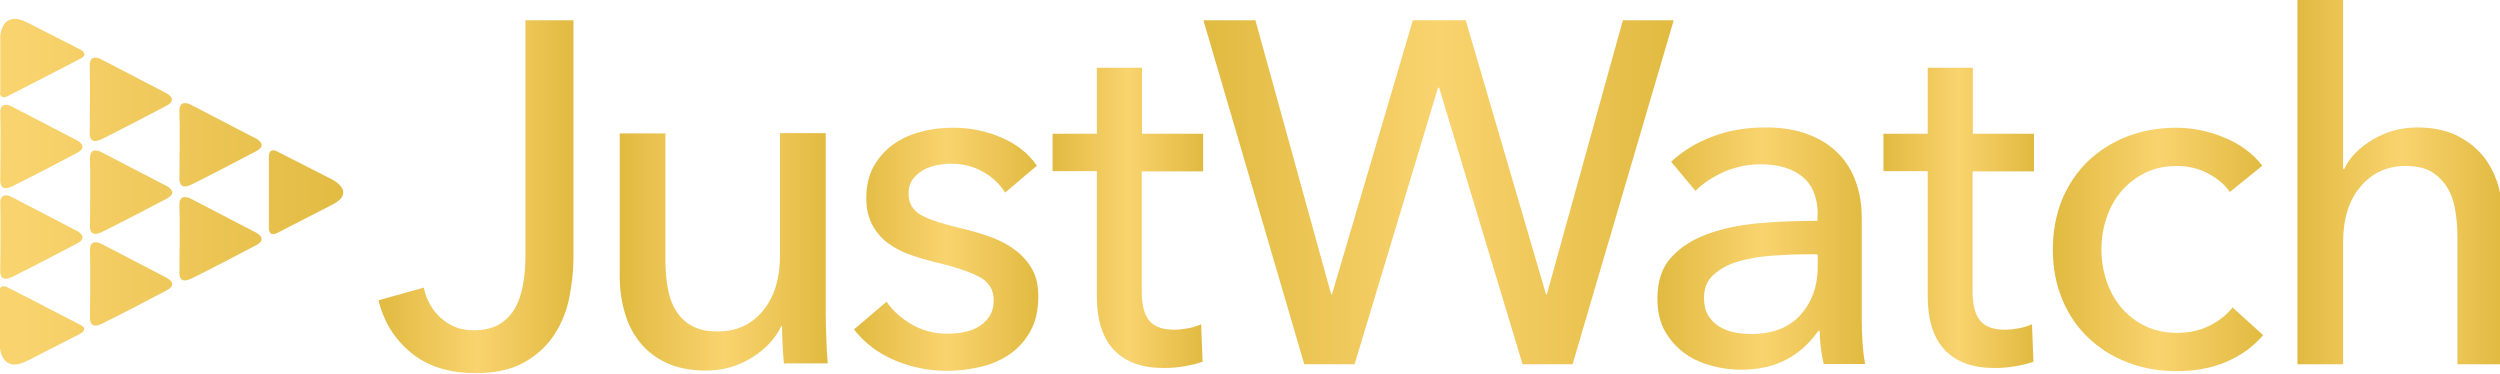
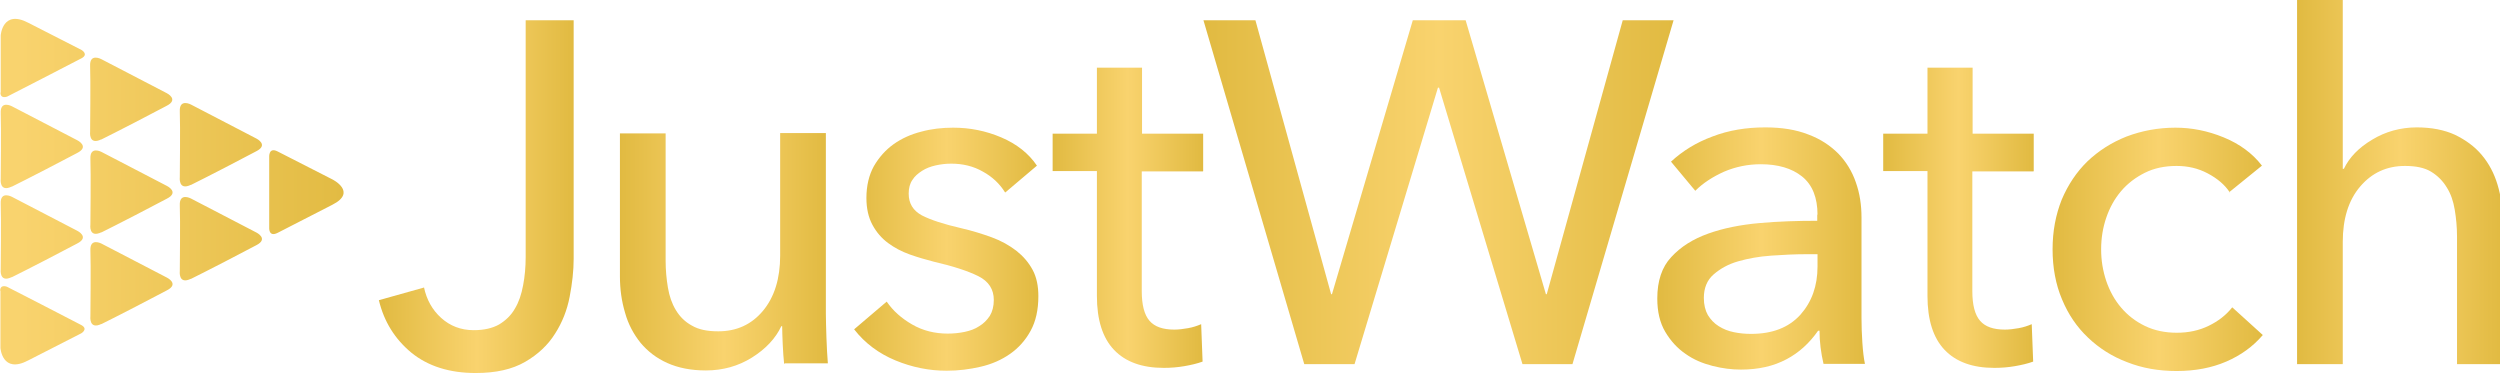
- <svg xmlns="http://www.w3.org/2000/svg" xmlns:xlink="http://www.w3.org/1999/xlink" xml:space="preserve" width="8.75in" height="1.306in" version="1.1" style="shape-rendering:geometricPrecision; text-rendering:geometricPrecision; image-rendering:optimizeQuality; fill-rule:evenodd; clip-rule:evenodd" viewBox="0 0 8750 1306">
+ <svg xmlns="http://www.w3.org/2000/svg" xmlns:xlink="http://www.w3.org/1999/xlink" width="840" height="125.333" version="1.1" xml:space="preserve" style="shape-rendering:geometricPrecision;text-rendering:geometricPrecision;image-rendering:optimizeQuality;fill-rule:evenodd;clip-rule:evenodd" viewBox="0 0 8750 1306">
  <defs>
-     <style type="text/css">
-    
-     .fil1 {fill:url(#id0)}
-     .fil2 {fill:url(#id1)}
-     .fil3 {fill:url(#id2)}
-     .fil4 {fill:url(#id3)}
-     .fil5 {fill:url(#id4)}
-     .fil6 {fill:url(#id5)}
-     .fil7 {fill:url(#id6)}
-     .fil8 {fill:url(#id7)}
-     .fil9 {fill:url(#id8)}
-     .fil0 {fill:url(#id9)}
-    
-   </style>
-     <linearGradient id="id0" gradientUnits="userSpaceOnUse" x1="1326.56" y1="688.051" x2="2006.98" y2="688.051">
-       <stop offset="0" style="stop-color:#E1BA41" />
-       <stop offset="0.502" style="stop-color:#F9D36E" />
-       <stop offset="1" style="stop-color:#E1BA41" />
+     <style type="text/css">.fil1{fill:url(#id0)}.fil2{fill:url(#id1)}.fil3{fill:url(#id2)}.fil4{fill:url(#id3)}.fil5{fill:url(#id4)}.fil6{fill:url(#id5)}.fil7{fill:url(#id6)}.fil8{fill:url(#id7)}.fil9{fill:url(#id8)}.fil0{fill:url(#id9)}</style>
+     <linearGradient id="id0" x1="1326.56" x2="2006.98" y1="688.051" y2="688.051" gradientUnits="userSpaceOnUse">
+       <stop offset="0" style="stop-color:#e1ba41" />
+       <stop offset=".502" style="stop-color:#f9d36e" />
+       <stop offset="1" style="stop-color:#e1ba41" />
    </linearGradient>
-     <linearGradient id="id1" gradientUnits="userSpaceOnUse" xlink:href="#id0" x1="2169.03" y1="882.831" x2="2895.39" y2="882.831">
-   </linearGradient>
-     <linearGradient id="id2" gradientUnits="userSpaceOnUse" xlink:href="#id0" x1="2988.07" y1="871.772" x2="3634.48" y2="871.772">
-   </linearGradient>
-     <linearGradient id="id3" gradientUnits="userSpaceOnUse" xlink:href="#id0" x1="3682.52" y1="762.894" x2="4209.86" y2="762.894">
-   </linearGradient>
-     <linearGradient id="id4" gradientUnits="userSpaceOnUse" xlink:href="#id0" x1="4211.56" y1="672.756" x2="5858.21" y2="672.756">
-   </linearGradient>
-     <linearGradient id="id5" gradientUnits="userSpaceOnUse" xlink:href="#id0" x1="5801.08" y1="870.917" x2="6527.44" y2="870.917">
-   </linearGradient>
-     <linearGradient id="id6" gradientUnits="userSpaceOnUse" xlink:href="#id0" x1="6590.39" y1="762.894" x2="7117.71" y2="762.894">
-   </linearGradient>
-     <linearGradient id="id7" gradientUnits="userSpaceOnUse" xlink:href="#id0" x1="7187.44" y1="871.772" x2="7922.32" y2="871.772">
-   </linearGradient>
-     <linearGradient id="id8" gradientUnits="userSpaceOnUse" xlink:href="#id0" x1="8041.37" y1="631.933" x2="8760.94" y2="631.933">
-   </linearGradient>
-     <linearGradient id="id9" gradientUnits="userSpaceOnUse" x1="-6.157" y1="671.472" x2="1249.89" y2="671.472">
-       <stop offset="0" style="stop-color:#F9D36E" />
-       <stop offset="0.059" style="stop-color:#F9D36E" />
-       <stop offset="1" style="stop-color:#E1BA41" />
+     <linearGradient id="id1" x1="2169.03" x2="2895.39" y1="882.831" y2="882.831" gradientUnits="userSpaceOnUse" xlink:href="#id0" />
+     <linearGradient id="id2" x1="2988.07" x2="3634.48" y1="871.772" y2="871.772" gradientUnits="userSpaceOnUse" xlink:href="#id0" />
+     <linearGradient id="id3" x1="3682.52" x2="4209.86" y1="762.894" y2="762.894" gradientUnits="userSpaceOnUse" xlink:href="#id0" />
+     <linearGradient id="id4" x1="4211.56" x2="5858.21" y1="672.756" y2="672.756" gradientUnits="userSpaceOnUse" xlink:href="#id0" />
+     <linearGradient id="id5" x1="5801.08" x2="6527.44" y1="870.917" y2="870.917" gradientUnits="userSpaceOnUse" xlink:href="#id0" />
+     <linearGradient id="id6" x1="6590.39" x2="7117.71" y1="762.894" y2="762.894" gradientUnits="userSpaceOnUse" xlink:href="#id0" />
+     <linearGradient id="id7" x1="7187.44" x2="7922.32" y1="871.772" y2="871.772" gradientUnits="userSpaceOnUse" xlink:href="#id0" />
+     <linearGradient id="id8" x1="8041.37" x2="8760.94" y1="631.933" y2="631.933" gradientUnits="userSpaceOnUse" xlink:href="#id0" />
+     <linearGradient id="id9" x1="-6.157" x2="1249.89" y1="671.472" y2="671.472" gradientUnits="userSpaceOnUse">
+       <stop offset="0" style="stop-color:#f9d36e" />
+       <stop offset=".059" style="stop-color:#f9d36e" />
+       <stop offset="1" style="stop-color:#e1ba41" />
    </linearGradient>
  </defs>
  <g id="Layer_x0020_1">
-     <path class="fil0" d="M941 551l0 245c0,0 -3,36 30,19 33,-17 129,-66 191,-98 89,-45 0,-89 0,-89 0,0 -160,-82 -192,-98 -32,-16 -29,21 -29,21zm-275 426c45,-22 196,-100 229,-118 46,-23 1,-45 1,-45l-229 -119c0,0 -41,-22 -39,24 2,46 0,230 0,230 0,0 -6,49 39,27zm-313 158c45,-22 196,-100 229,-118 46,-23 1,-45 1,-45l-229 -119c0,0 -41,-22 -39,24 2,46 0,230 0,230 0,0 -6,49 39,27zm-314 -164c45,-22 196,-100 229,-118 46,-23 1,-45 1,-45l-229 -119c0,0 -41,-22 -39,24 2,46 0,230 0,230 0,0 -6,49 39,27zm314 -157c45,-22 196,-100 229,-118 46,-23 1,-45 1,-45l-229 -119c0,0 -41,-22 -39,24 2,46 0,230 0,230 0,0 -7,49 39,27zm313 -166c45,-22 196,-100 229,-118 46,-23 1,-45 1,-45l-229 -119c0,0 -41,-22 -39,24 2,46 0,230 0,230 0,0 -6,49 39,27zm-627 6c45,-22 196,-100 229,-118 46,-23 1,-45 1,-45l-229 -119c0,0 -41,-22 -39,24 2,46 0,230 0,230 0,0 -6,49 39,27zm313 -165c45,-22 196,-100 229,-118 46,-23 1,-45 1,-45l-229 -119c0,0 -41,-22 -39,24 2,46 0,230 0,230 0,0 -6,49 39,27zm-352 529l0 200c0,0 6,92 97,44 92,-47 186,-95 186,-95 0,0 26,-15 0,-29 -26,-14 -260,-134 -260,-134 0,0 -24,-10 -24,14zm1 -694l0 -200c0,0 6,-92 97,-44 92,47 186,95 186,95 0,0 26,15 0,29 -26,14 -260,134 -260,134 0,0 -24,10 -24,-14z" />
-     <path class="fil1" d="M1483 1006c9,43 29,79 60,107 31,28 69,43 114,43 36,0 66,-7 89,-20 23,-14 42,-32 55,-55 14,-23 23,-50 29,-82 6,-31 9,-64 9,-100l0 -828 168 0 0 835c0,42 -5,86 -14,133 -9,47 -26,90 -51,129 -25,40 -60,73 -105,99 -45,26 -102,39 -173,39 -92,0 -167,-24 -225,-71 -58,-48 -96,-109 -114,-184l157 -44z" />
-     <path class="fil2" d="M2744 1275c-2,-20 -4,-43 -5,-69 -1,-26 -2,-47 -2,-64l-3 0c-20,43 -55,80 -103,110 -48,30 -102,45 -161,45 -52,0 -97,-9 -135,-26 -38,-17 -69,-41 -94,-71 -24,-30 -43,-65 -54,-105 -12,-40 -18,-82 -18,-128l0 -500 160 0 0 446c0,33 3,64 8,94 5,30 14,56 28,79 14,23 32,41 56,54 24,14 54,20 92,20 65,0 117,-24 157,-72 40,-48 60,-113 60,-193l0 -429 160 0 0 633c0,22 1,49 2,83 1,34 3,64 5,90l-151 0z" />
-     <path class="fil3" d="M3517 673c-18,-29 -44,-54 -77,-72 -33,-19 -70,-28 -111,-28 -18,0 -36,2 -54,6 -18,4 -34,10 -48,19 -14,9 -26,19 -34,32 -9,13 -13,29 -13,48 0,34 15,59 46,76 31,16 77,31 138,45 39,9 74,20 107,32 33,12 61,28 86,47 24,19 43,41 57,67 14,26 20,57 20,92 0,48 -9,88 -27,121 -18,33 -42,60 -72,81 -30,21 -64,36 -103,45 -39,9 -78,14 -119,14 -61,0 -121,-12 -179,-36 -58,-24 -107,-60 -145,-109l114 -97c22,32 51,58 89,80 38,22 80,32 125,32 20,0 40,-2 59,-6 19,-4 36,-10 51,-20 15,-9 27,-21 37,-36 9,-15 14,-33 14,-56 0,-37 -18,-65 -54,-83 -36,-18 -88,-35 -157,-51 -27,-7 -55,-15 -83,-25 -28,-10 -53,-23 -76,-40 -23,-17 -41,-38 -55,-64 -14,-26 -21,-57 -21,-94 0,-43 9,-80 26,-111 18,-31 41,-57 69,-77 28,-20 61,-35 97,-44 36,-10 74,-14 112,-14 58,0 114,11 168,34 54,23 96,56 125,99l-111 94z" />
-     <path class="fil4" d="M4210 600l-214 0 0 419c0,49 9,83 27,104 18,21 47,31 87,31 15,0 31,-2 48,-5 17,-3 32,-8 46,-14l5 131c-19,7 -41,12 -64,16 -23,4 -47,6 -72,6 -76,0 -134,-21 -174,-63 -40,-42 -60,-105 -60,-189l0 -437 -155 0 0 -131 155 0 0 -231 158 0 0 231 214 0 0 131z" />
-     <polygon class="fil5" points="4659,1030 4662,1030 4945,71 5130,71 5411,1030 5414,1030 5680,71 5858,71 5504,1275 5329,1275 5037,307 5033,307 4741,1275 4565,1275 4212,71 4394,71 " />
-     <path class="fil6" d="M6323 890c-40,0 -81,2 -123,5 -43,3 -81,10 -116,20 -35,10 -63,26 -86,46 -23,20 -34,48 -34,82 0,24 5,44 14,60 10,16 22,29 38,39 16,10 33,17 53,21 19,4 39,6 60,6 75,0 132,-22 173,-67 40,-45 60,-101 60,-169l0 -43 -39 0zm39 -138c0,-60 -18,-105 -54,-134 -36,-29 -85,-43 -145,-43 -45,0 -88,9 -128,26 -40,18 -74,40 -101,67l-85 -102c40,-37 88,-67 145,-88 57,-22 119,-32 185,-32 58,0 108,8 151,25 43,16 77,39 105,67 27,28 48,62 61,100 14,39 20,80 20,124l0 352c0,27 1,56 3,86 2,30 5,55 9,74l-145 0c-9,-39 -14,-77 -14,-116l-5 0c-30,43 -67,77 -111,100 -45,24 -98,36 -159,36 -32,0 -65,-4 -100,-13 -35,-9 -66,-22 -94,-42 -28,-19 -52,-45 -71,-77 -19,-32 -28,-71 -28,-117 0,-61 16,-110 49,-145 33,-36 76,-63 129,-82 53,-19 113,-31 180,-37 67,-6 134,-8 202,-8l0 -22z" />
-     <path class="fil7" d="M7118 600l-214 0 0 419c0,49 9,83 27,104 18,21 47,31 87,31 15,0 31,-2 48,-5 17,-3 32,-8 46,-14l5 131c-19,7 -41,12 -64,16 -23,4 -47,6 -72,6 -76,0 -134,-21 -174,-63 -40,-42 -60,-105 -60,-189l0 -437 -155 0 0 -131 155 0 0 -231 158 0 0 231 214 0 0 131z" />
-     <path class="fil8" d="M7805 673c-17,-26 -43,-48 -77,-66 -34,-18 -70,-26 -109,-26 -42,0 -79,8 -111,24 -32,16 -60,37 -83,64 -23,27 -40,58 -52,93 -12,35 -18,72 -18,111 0,39 6,75 18,111 12,35 29,66 52,93 23,27 50,48 83,64 33,16 70,24 112,24 41,0 78,-8 111,-24 33,-16 61,-37 83,-65l107 97c-34,40 -77,71 -128,93 -51,22 -109,33 -174,33 -62,0 -120,-10 -173,-31 -53,-20 -98,-49 -137,-86 -39,-37 -69,-81 -91,-134 -22,-52 -33,-111 -33,-175 0,-64 11,-121 32,-174 22,-52 52,-97 90,-134 39,-37 84,-66 137,-87 53,-20 110,-31 171,-31 57,0 113,11 169,34 56,23 101,56 134,99l-116 94z" />
-     <path class="fil9" d="M8205 591c19,-40 52,-74 99,-102 46,-28 99,-43 156,-43 52,0 97,9 134,26 37,18 69,41 94,71 25,30 43,64 55,104 12,40 18,82 18,128l0 500 -160 0 0 -447c0,-33 -3,-64 -8,-94 -5,-30 -14,-56 -28,-78 -14,-23 -32,-41 -55,-55 -23,-14 -54,-20 -91,-20 -64,0 -116,24 -157,72 -41,48 -61,113 -61,194l0 428 -160 0 0 -1286 160 0 0 602 3 0z" />
+     <path d="M941 551l0 245c0,0 -3,36 30,19 33,-17 129,-66 191,-98 89,-45 0,-89 0,-89 0,0 -160,-82 -192,-98 -32,-16 -29,21 -29,21zm-275 426c45,-22 196,-100 229,-118 46,-23 1,-45 1,-45l-229 -119c0,0 -41,-22 -39,24 2,46 0,230 0,230 0,0 -6,49 39,27zm-313 158c45,-22 196,-100 229,-118 46,-23 1,-45 1,-45l-229 -119c0,0 -41,-22 -39,24 2,46 0,230 0,230 0,0 -6,49 39,27zm-314 -164c45,-22 196,-100 229,-118 46,-23 1,-45 1,-45l-229 -119c0,0 -41,-22 -39,24 2,46 0,230 0,230 0,0 -6,49 39,27zm314 -157c45,-22 196,-100 229,-118 46,-23 1,-45 1,-45l-229 -119c0,0 -41,-22 -39,24 2,46 0,230 0,230 0,0 -7,49 39,27zm313 -166c45,-22 196,-100 229,-118 46,-23 1,-45 1,-45l-229 -119c0,0 -41,-22 -39,24 2,46 0,230 0,230 0,0 -6,49 39,27zm-627 6c45,-22 196,-100 229,-118 46,-23 1,-45 1,-45l-229 -119c0,0 -41,-22 -39,24 2,46 0,230 0,230 0,0 -6,49 39,27zm313 -165c45,-22 196,-100 229,-118 46,-23 1,-45 1,-45l-229 -119c0,0 -41,-22 -39,24 2,46 0,230 0,230 0,0 -6,49 39,27zm-352 529l0 200c0,0 6,92 97,44 92,-47 186,-95 186,-95 0,0 26,-15 0,-29 -26,-14 -260,-134 -260,-134 0,0 -24,-10 -24,14zm1 -694l0 -200c0,0 6,-92 97,-44 92,47 186,95 186,95 0,0 26,15 0,29 -26,14 -260,134 -260,134 0,0 -24,10 -24,-14z" class="fil0" />
+     <path d="M1483 1006c9,43 29,79 60,107 31,28 69,43 114,43 36,0 66,-7 89,-20 23,-14 42,-32 55,-55 14,-23 23,-50 29,-82 6,-31 9,-64 9,-100l0 -828 168 0 0 835c0,42 -5,86 -14,133 -9,47 -26,90 -51,129 -25,40 -60,73 -105,99 -45,26 -102,39 -173,39 -92,0 -167,-24 -225,-71 -58,-48 -96,-109 -114,-184l157 -44z" class="fil1" />
+     <path d="M2744 1275c-2,-20 -4,-43 -5,-69 -1,-26 -2,-47 -2,-64l-3 0c-20,43 -55,80 -103,110 -48,30 -102,45 -161,45 -52,0 -97,-9 -135,-26 -38,-17 -69,-41 -94,-71 -24,-30 -43,-65 -54,-105 -12,-40 -18,-82 -18,-128l0 -500 160 0 0 446c0,33 3,64 8,94 5,30 14,56 28,79 14,23 32,41 56,54 24,14 54,20 92,20 65,0 117,-24 157,-72 40,-48 60,-113 60,-193l0 -429 160 0 0 633c0,22 1,49 2,83 1,34 3,64 5,90l-151 0z" class="fil2" />
+     <path d="M3517 673c-18,-29 -44,-54 -77,-72 -33,-19 -70,-28 -111,-28 -18,0 -36,2 -54,6 -18,4 -34,10 -48,19 -14,9 -26,19 -34,32 -9,13 -13,29 -13,48 0,34 15,59 46,76 31,16 77,31 138,45 39,9 74,20 107,32 33,12 61,28 86,47 24,19 43,41 57,67 14,26 20,57 20,92 0,48 -9,88 -27,121 -18,33 -42,60 -72,81 -30,21 -64,36 -103,45 -39,9 -78,14 -119,14 -61,0 -121,-12 -179,-36 -58,-24 -107,-60 -145,-109l114 -97c22,32 51,58 89,80 38,22 80,32 125,32 20,0 40,-2 59,-6 19,-4 36,-10 51,-20 15,-9 27,-21 37,-36 9,-15 14,-33 14,-56 0,-37 -18,-65 -54,-83 -36,-18 -88,-35 -157,-51 -27,-7 -55,-15 -83,-25 -28,-10 -53,-23 -76,-40 -23,-17 -41,-38 -55,-64 -14,-26 -21,-57 -21,-94 0,-43 9,-80 26,-111 18,-31 41,-57 69,-77 28,-20 61,-35 97,-44 36,-10 74,-14 112,-14 58,0 114,11 168,34 54,23 96,56 125,99l-111 94z" class="fil3" />
+     <path d="M4210 600l-214 0 0 419c0,49 9,83 27,104 18,21 47,31 87,31 15,0 31,-2 48,-5 17,-3 32,-8 46,-14l5 131c-19,7 -41,12 -64,16 -23,4 -47,6 -72,6 -76,0 -134,-21 -174,-63 -40,-42 -60,-105 -60,-189l0 -437 -155 0 0 -131 155 0 0 -231 158 0 0 231 214 0 0 131z" class="fil4" />
+     <polygon points="4659 1030 4662 1030 4945 71 5130 71 5411 1030 5414 1030 5680 71 5858 71 5504 1275 5329 1275 5037 307 5033 307 4741 1275 4565 1275 4212 71 4394 71" class="fil5" />
+     <path d="M6323 890c-40,0 -81,2 -123,5 -43,3 -81,10 -116,20 -35,10 -63,26 -86,46 -23,20 -34,48 -34,82 0,24 5,44 14,60 10,16 22,29 38,39 16,10 33,17 53,21 19,4 39,6 60,6 75,0 132,-22 173,-67 40,-45 60,-101 60,-169l0 -43 -39 0zm39 -138c0,-60 -18,-105 -54,-134 -36,-29 -85,-43 -145,-43 -45,0 -88,9 -128,26 -40,18 -74,40 -101,67l-85 -102c40,-37 88,-67 145,-88 57,-22 119,-32 185,-32 58,0 108,8 151,25 43,16 77,39 105,67 27,28 48,62 61,100 14,39 20,80 20,124l0 352c0,27 1,56 3,86 2,30 5,55 9,74l-145 0c-9,-39 -14,-77 -14,-116l-5 0c-30,43 -67,77 -111,100 -45,24 -98,36 -159,36 -32,0 -65,-4 -100,-13 -35,-9 -66,-22 -94,-42 -28,-19 -52,-45 -71,-77 -19,-32 -28,-71 -28,-117 0,-61 16,-110 49,-145 33,-36 76,-63 129,-82 53,-19 113,-31 180,-37 67,-6 134,-8 202,-8l0 -22z" class="fil6" />
+     <path d="M7118 600l-214 0 0 419c0,49 9,83 27,104 18,21 47,31 87,31 15,0 31,-2 48,-5 17,-3 32,-8 46,-14l5 131c-19,7 -41,12 -64,16 -23,4 -47,6 -72,6 -76,0 -134,-21 -174,-63 -40,-42 -60,-105 -60,-189l0 -437 -155 0 0 -131 155 0 0 -231 158 0 0 231 214 0 0 131z" class="fil7" />
+     <path d="M7805 673c-17,-26 -43,-48 -77,-66 -34,-18 -70,-26 -109,-26 -42,0 -79,8 -111,24 -32,16 -60,37 -83,64 -23,27 -40,58 -52,93 -12,35 -18,72 -18,111 0,39 6,75 18,111 12,35 29,66 52,93 23,27 50,48 83,64 33,16 70,24 112,24 41,0 78,-8 111,-24 33,-16 61,-37 83,-65l107 97c-34,40 -77,71 -128,93 -51,22 -109,33 -174,33 -62,0 -120,-10 -173,-31 -53,-20 -98,-49 -137,-86 -39,-37 -69,-81 -91,-134 -22,-52 -33,-111 -33,-175 0,-64 11,-121 32,-174 22,-52 52,-97 90,-134 39,-37 84,-66 137,-87 53,-20 110,-31 171,-31 57,0 113,11 169,34 56,23 101,56 134,99l-116 94z" class="fil8" />
+     <path d="M8205 591c19,-40 52,-74 99,-102 46,-28 99,-43 156,-43 52,0 97,9 134,26 37,18 69,41 94,71 25,30 43,64 55,104 12,40 18,82 18,128l0 500 -160 0 0 -447c0,-33 -3,-64 -8,-94 -5,-30 -14,-56 -28,-78 -14,-23 -32,-41 -55,-55 -23,-14 -54,-20 -91,-20 -64,0 -116,24 -157,72 -41,48 -61,113 -61,194l0 428 -160 0 0 -1286 160 0 0 602 3 0z" class="fil9" />
  </g>
</svg>
